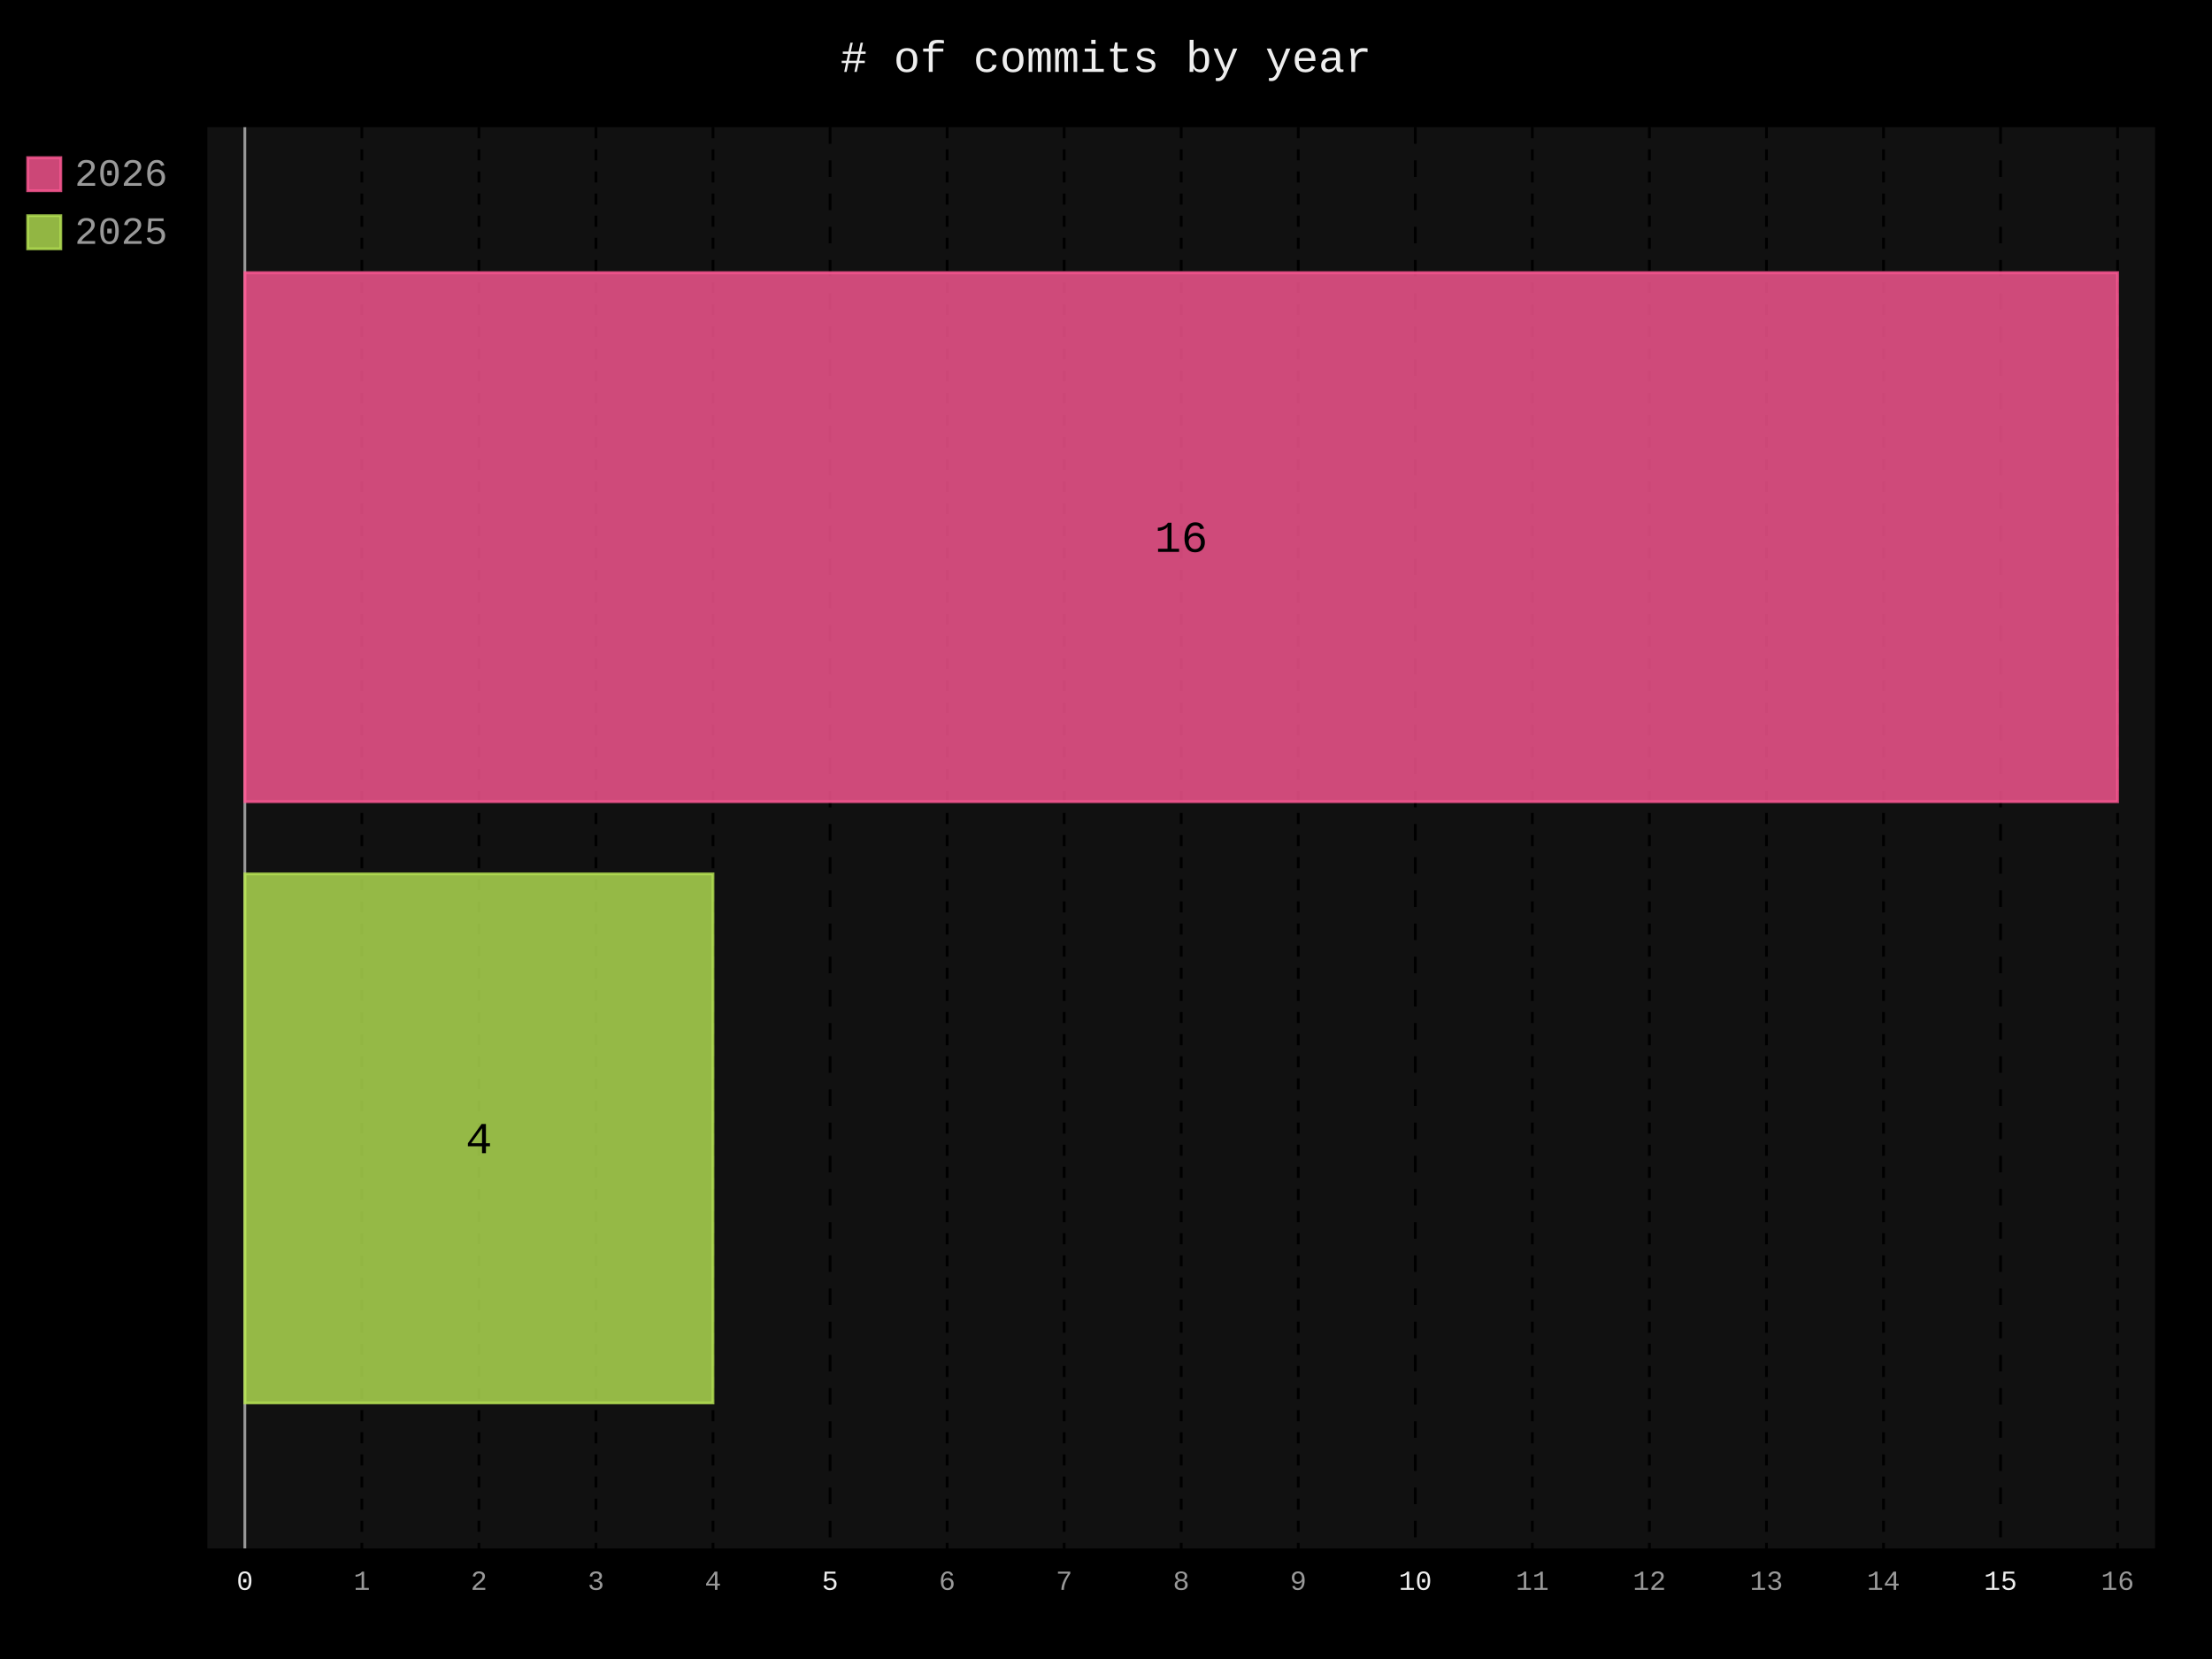
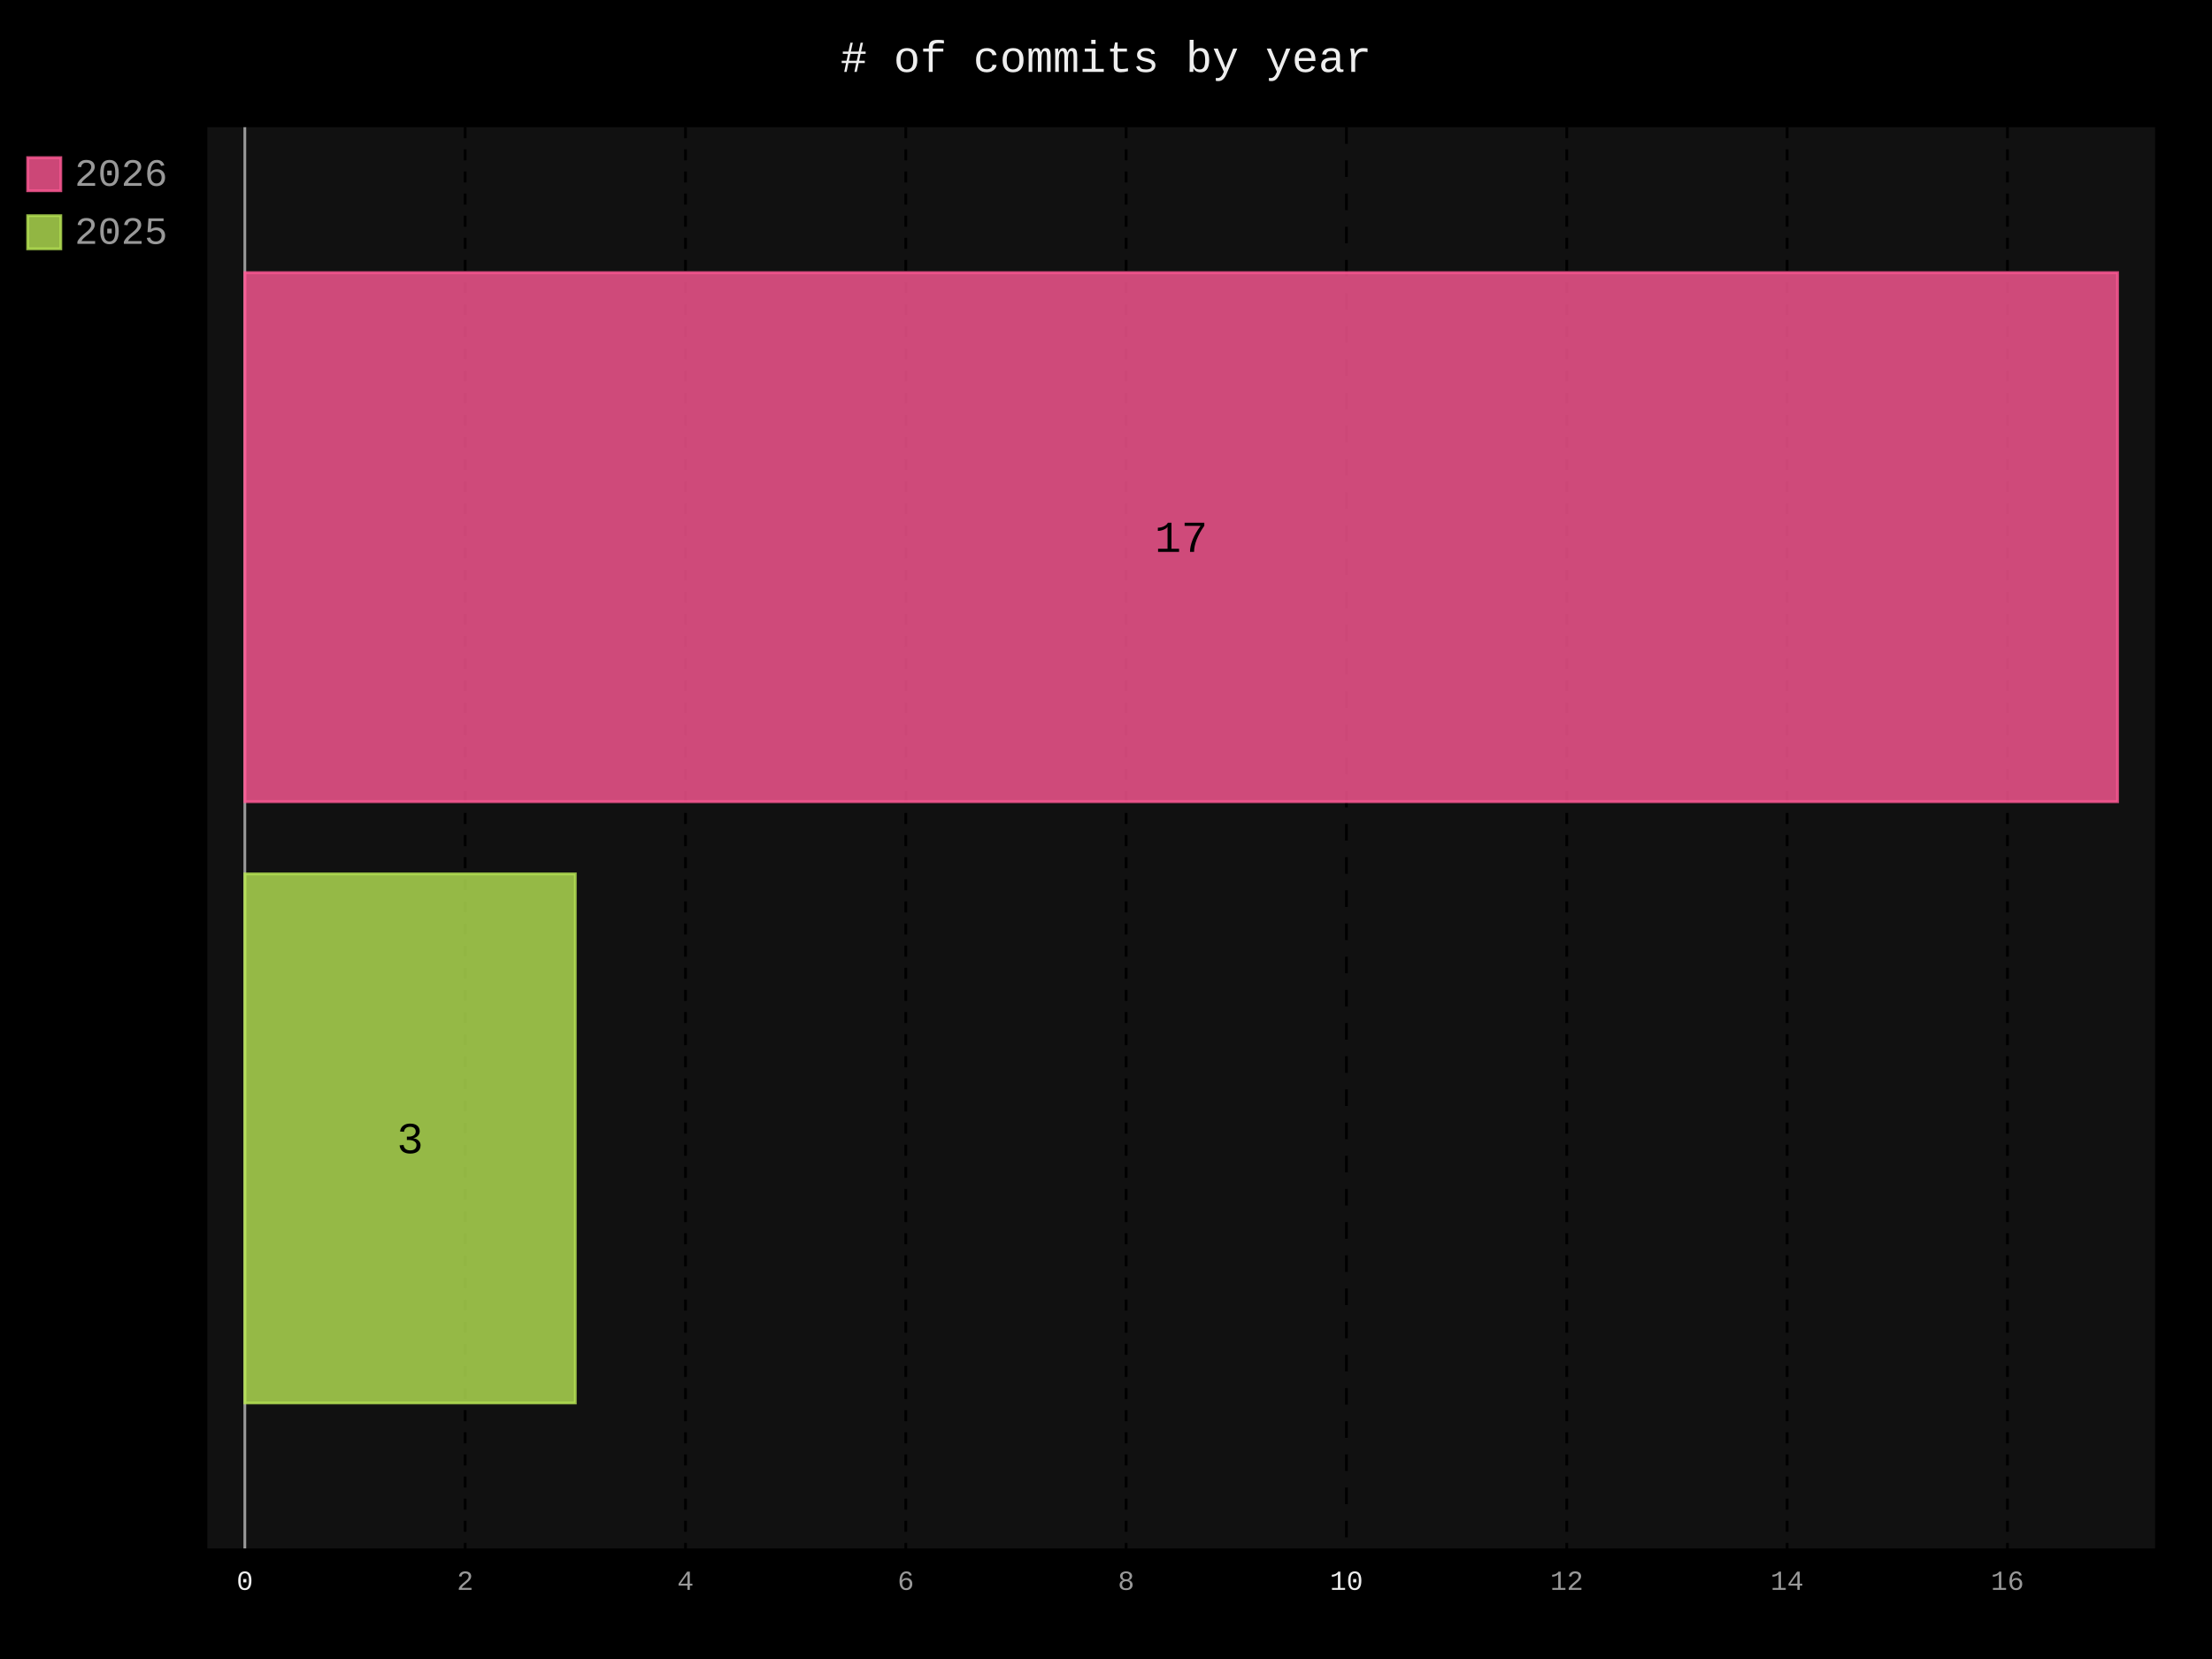
- <svg xmlns="http://www.w3.org/2000/svg" id="chart-93724c1d-2812-4949-8ff0-02ff86559b57" class="pygal-chart" viewBox="0 0 800 600">
+ <svg xmlns="http://www.w3.org/2000/svg" id="chart-8618d6d9-03af-430a-8c9f-53880d5b9604" class="pygal-chart" viewBox="0 0 800 600">
  <defs>
-     <style type="text/css">#chart-93724c1d-2812-4949-8ff0-02ff86559b57{-webkit-user-select:none;-webkit-font-smoothing:antialiased;font-family:Consolas,"Liberation Mono",Menlo,Courier,monospace}#chart-93724c1d-2812-4949-8ff0-02ff86559b57 .title{font-family:Consolas,"Liberation Mono",Menlo,Courier,monospace;font-size:16px}#chart-93724c1d-2812-4949-8ff0-02ff86559b57 .legends .legend text{font-family:Consolas,"Liberation Mono",Menlo,Courier,monospace;font-size:14px}#chart-93724c1d-2812-4949-8ff0-02ff86559b57 .axis text{font-family:Consolas,"Liberation Mono",Menlo,Courier,monospace;font-size:10px}#chart-93724c1d-2812-4949-8ff0-02ff86559b57 .axis text.major{font-family:Consolas,"Liberation Mono",Menlo,Courier,monospace;font-size:10px}#chart-93724c1d-2812-4949-8ff0-02ff86559b57 .text-overlay text.value{font-family:Consolas,"Liberation Mono",Menlo,Courier,monospace;font-size:16px}#chart-93724c1d-2812-4949-8ff0-02ff86559b57 .text-overlay text.label{font-family:Consolas,"Liberation Mono",Menlo,Courier,monospace;font-size:10px}#chart-93724c1d-2812-4949-8ff0-02ff86559b57 .tooltip{font-family:Consolas,"Liberation Mono",Menlo,Courier,monospace;font-size:14px}#chart-93724c1d-2812-4949-8ff0-02ff86559b57 text.no_data{font-family:Consolas,"Liberation Mono",Menlo,Courier,monospace;font-size:64px}
- #chart-93724c1d-2812-4949-8ff0-02ff86559b57{background-color:black}#chart-93724c1d-2812-4949-8ff0-02ff86559b57 path,#chart-93724c1d-2812-4949-8ff0-02ff86559b57 line,#chart-93724c1d-2812-4949-8ff0-02ff86559b57 rect,#chart-93724c1d-2812-4949-8ff0-02ff86559b57 circle{-webkit-transition:250ms;-moz-transition:250ms;transition:250ms}#chart-93724c1d-2812-4949-8ff0-02ff86559b57 .graph &gt; .background{fill:black}#chart-93724c1d-2812-4949-8ff0-02ff86559b57 .plot &gt; .background{fill:#111}#chart-93724c1d-2812-4949-8ff0-02ff86559b57 .graph{fill:#999}#chart-93724c1d-2812-4949-8ff0-02ff86559b57 text.no_data{fill:#eee}#chart-93724c1d-2812-4949-8ff0-02ff86559b57 .title{fill:#eee}#chart-93724c1d-2812-4949-8ff0-02ff86559b57 .legends .legend text{fill:#999}#chart-93724c1d-2812-4949-8ff0-02ff86559b57 .legends .legend:hover text{fill:#eee}#chart-93724c1d-2812-4949-8ff0-02ff86559b57 .axis .line{stroke:#eee}#chart-93724c1d-2812-4949-8ff0-02ff86559b57 .axis .guide.line{stroke:#555}#chart-93724c1d-2812-4949-8ff0-02ff86559b57 .axis .major.line{stroke:#999}#chart-93724c1d-2812-4949-8ff0-02ff86559b57 .axis text.major{fill:#eee}#chart-93724c1d-2812-4949-8ff0-02ff86559b57 .axis.y .guides:hover .guide.line,#chart-93724c1d-2812-4949-8ff0-02ff86559b57 .line-graph .axis.x .guides:hover .guide.line,#chart-93724c1d-2812-4949-8ff0-02ff86559b57 .stackedline-graph .axis.x .guides:hover .guide.line,#chart-93724c1d-2812-4949-8ff0-02ff86559b57 .xy-graph .axis.x .guides:hover .guide.line{stroke:#eee}#chart-93724c1d-2812-4949-8ff0-02ff86559b57 .axis .guides:hover text{fill:#eee}#chart-93724c1d-2812-4949-8ff0-02ff86559b57 .reactive{fill-opacity:.8;stroke-opacity:.8;stroke-width:1}#chart-93724c1d-2812-4949-8ff0-02ff86559b57 .ci{stroke:#999}#chart-93724c1d-2812-4949-8ff0-02ff86559b57 .reactive.active,#chart-93724c1d-2812-4949-8ff0-02ff86559b57 .active .reactive{fill-opacity:.4;stroke-opacity:.9;stroke-width:4}#chart-93724c1d-2812-4949-8ff0-02ff86559b57 .ci .reactive.active{stroke-width:1.5}#chart-93724c1d-2812-4949-8ff0-02ff86559b57 .series text{fill:#eee}#chart-93724c1d-2812-4949-8ff0-02ff86559b57 .tooltip rect{fill:#111;stroke:#eee;-webkit-transition:opacity 250ms;-moz-transition:opacity 250ms;transition:opacity 250ms}#chart-93724c1d-2812-4949-8ff0-02ff86559b57 .tooltip .label{fill:#999}#chart-93724c1d-2812-4949-8ff0-02ff86559b57 .tooltip .label{fill:#999}#chart-93724c1d-2812-4949-8ff0-02ff86559b57 .tooltip .legend{font-size:.8em;fill:#555}#chart-93724c1d-2812-4949-8ff0-02ff86559b57 .tooltip .x_label{font-size:.6em;fill:#eee}#chart-93724c1d-2812-4949-8ff0-02ff86559b57 .tooltip .xlink{font-size:.5em;text-decoration:underline}#chart-93724c1d-2812-4949-8ff0-02ff86559b57 .tooltip .value{font-size:1.5em}#chart-93724c1d-2812-4949-8ff0-02ff86559b57 .bound{font-size:.5em}#chart-93724c1d-2812-4949-8ff0-02ff86559b57 .max-value{font-size:.75em;fill:#555}#chart-93724c1d-2812-4949-8ff0-02ff86559b57 .map-element{fill:#111;stroke:#555 !important}#chart-93724c1d-2812-4949-8ff0-02ff86559b57 .map-element .reactive{fill-opacity:inherit;stroke-opacity:inherit}#chart-93724c1d-2812-4949-8ff0-02ff86559b57 .color-0,#chart-93724c1d-2812-4949-8ff0-02ff86559b57 .color-0 a:visited{stroke:#ff5995;fill:#ff5995}#chart-93724c1d-2812-4949-8ff0-02ff86559b57 .color-1,#chart-93724c1d-2812-4949-8ff0-02ff86559b57 .color-1 a:visited{stroke:#b6e354;fill:#b6e354}#chart-93724c1d-2812-4949-8ff0-02ff86559b57 .text-overlay .color-0 text{fill:black}#chart-93724c1d-2812-4949-8ff0-02ff86559b57 .text-overlay .color-1 text{fill:black}
- #chart-93724c1d-2812-4949-8ff0-02ff86559b57 text.no_data{text-anchor:middle}#chart-93724c1d-2812-4949-8ff0-02ff86559b57 .guide.line{fill:none}#chart-93724c1d-2812-4949-8ff0-02ff86559b57 .centered{text-anchor:middle}#chart-93724c1d-2812-4949-8ff0-02ff86559b57 .title{text-anchor:middle}#chart-93724c1d-2812-4949-8ff0-02ff86559b57 .legends .legend text{fill-opacity:1}#chart-93724c1d-2812-4949-8ff0-02ff86559b57 .axis.x text{text-anchor:middle}#chart-93724c1d-2812-4949-8ff0-02ff86559b57 .axis.x:not(.web) text[transform]{text-anchor:start}#chart-93724c1d-2812-4949-8ff0-02ff86559b57 .axis.x:not(.web) text[transform].backwards{text-anchor:end}#chart-93724c1d-2812-4949-8ff0-02ff86559b57 .axis.y text{text-anchor:end}#chart-93724c1d-2812-4949-8ff0-02ff86559b57 .axis.y text[transform].backwards{text-anchor:start}#chart-93724c1d-2812-4949-8ff0-02ff86559b57 .axis.y2 text{text-anchor:start}#chart-93724c1d-2812-4949-8ff0-02ff86559b57 .axis.y2 text[transform].backwards{text-anchor:end}#chart-93724c1d-2812-4949-8ff0-02ff86559b57 .axis .guide.line{stroke-dasharray:4,4;stroke:black}#chart-93724c1d-2812-4949-8ff0-02ff86559b57 .axis .major.guide.line{stroke-dasharray:6,6;stroke:black}#chart-93724c1d-2812-4949-8ff0-02ff86559b57 .horizontal .axis.y .guide.line,#chart-93724c1d-2812-4949-8ff0-02ff86559b57 .horizontal .axis.y2 .guide.line,#chart-93724c1d-2812-4949-8ff0-02ff86559b57 .vertical .axis.x .guide.line{opacity:0}#chart-93724c1d-2812-4949-8ff0-02ff86559b57 .horizontal .axis.always_show .guide.line,#chart-93724c1d-2812-4949-8ff0-02ff86559b57 .vertical .axis.always_show .guide.line{opacity:1 !important}#chart-93724c1d-2812-4949-8ff0-02ff86559b57 .axis.y .guides:hover .guide.line,#chart-93724c1d-2812-4949-8ff0-02ff86559b57 .axis.y2 .guides:hover .guide.line,#chart-93724c1d-2812-4949-8ff0-02ff86559b57 .axis.x .guides:hover .guide.line{opacity:1}#chart-93724c1d-2812-4949-8ff0-02ff86559b57 .axis .guides:hover text{opacity:1}#chart-93724c1d-2812-4949-8ff0-02ff86559b57 .nofill{fill:none}#chart-93724c1d-2812-4949-8ff0-02ff86559b57 .subtle-fill{fill-opacity:.2}#chart-93724c1d-2812-4949-8ff0-02ff86559b57 .dot{stroke-width:1px;fill-opacity:1;stroke-opacity:1}#chart-93724c1d-2812-4949-8ff0-02ff86559b57 .dot.active{stroke-width:5px}#chart-93724c1d-2812-4949-8ff0-02ff86559b57 .dot.negative{fill:transparent}#chart-93724c1d-2812-4949-8ff0-02ff86559b57 text,#chart-93724c1d-2812-4949-8ff0-02ff86559b57 tspan{stroke:none !important}#chart-93724c1d-2812-4949-8ff0-02ff86559b57 .series text.active{opacity:1}#chart-93724c1d-2812-4949-8ff0-02ff86559b57 .tooltip rect{fill-opacity:.95;stroke-width:.5}#chart-93724c1d-2812-4949-8ff0-02ff86559b57 .tooltip text{fill-opacity:1}#chart-93724c1d-2812-4949-8ff0-02ff86559b57 .showable{visibility:hidden}#chart-93724c1d-2812-4949-8ff0-02ff86559b57 .showable.shown{visibility:visible}#chart-93724c1d-2812-4949-8ff0-02ff86559b57 .gauge-background{fill:rgba(229,229,229,1);stroke:none}#chart-93724c1d-2812-4949-8ff0-02ff86559b57 .bg-lines{stroke:black;stroke-width:2px}</style>
+     <style type="text/css">#chart-8618d6d9-03af-430a-8c9f-53880d5b9604{-webkit-user-select:none;-webkit-font-smoothing:antialiased;font-family:Consolas,"Liberation Mono",Menlo,Courier,monospace}#chart-8618d6d9-03af-430a-8c9f-53880d5b9604 .title{font-family:Consolas,"Liberation Mono",Menlo,Courier,monospace;font-size:16px}#chart-8618d6d9-03af-430a-8c9f-53880d5b9604 .legends .legend text{font-family:Consolas,"Liberation Mono",Menlo,Courier,monospace;font-size:14px}#chart-8618d6d9-03af-430a-8c9f-53880d5b9604 .axis text{font-family:Consolas,"Liberation Mono",Menlo,Courier,monospace;font-size:10px}#chart-8618d6d9-03af-430a-8c9f-53880d5b9604 .axis text.major{font-family:Consolas,"Liberation Mono",Menlo,Courier,monospace;font-size:10px}#chart-8618d6d9-03af-430a-8c9f-53880d5b9604 .text-overlay text.value{font-family:Consolas,"Liberation Mono",Menlo,Courier,monospace;font-size:16px}#chart-8618d6d9-03af-430a-8c9f-53880d5b9604 .text-overlay text.label{font-family:Consolas,"Liberation Mono",Menlo,Courier,monospace;font-size:10px}#chart-8618d6d9-03af-430a-8c9f-53880d5b9604 .tooltip{font-family:Consolas,"Liberation Mono",Menlo,Courier,monospace;font-size:14px}#chart-8618d6d9-03af-430a-8c9f-53880d5b9604 text.no_data{font-family:Consolas,"Liberation Mono",Menlo,Courier,monospace;font-size:64px}
+ #chart-8618d6d9-03af-430a-8c9f-53880d5b9604{background-color:black}#chart-8618d6d9-03af-430a-8c9f-53880d5b9604 path,#chart-8618d6d9-03af-430a-8c9f-53880d5b9604 line,#chart-8618d6d9-03af-430a-8c9f-53880d5b9604 rect,#chart-8618d6d9-03af-430a-8c9f-53880d5b9604 circle{-webkit-transition:250ms;-moz-transition:250ms;transition:250ms}#chart-8618d6d9-03af-430a-8c9f-53880d5b9604 .graph &gt; .background{fill:black}#chart-8618d6d9-03af-430a-8c9f-53880d5b9604 .plot &gt; .background{fill:#111}#chart-8618d6d9-03af-430a-8c9f-53880d5b9604 .graph{fill:#999}#chart-8618d6d9-03af-430a-8c9f-53880d5b9604 text.no_data{fill:#eee}#chart-8618d6d9-03af-430a-8c9f-53880d5b9604 .title{fill:#eee}#chart-8618d6d9-03af-430a-8c9f-53880d5b9604 .legends .legend text{fill:#999}#chart-8618d6d9-03af-430a-8c9f-53880d5b9604 .legends .legend:hover text{fill:#eee}#chart-8618d6d9-03af-430a-8c9f-53880d5b9604 .axis .line{stroke:#eee}#chart-8618d6d9-03af-430a-8c9f-53880d5b9604 .axis .guide.line{stroke:#555}#chart-8618d6d9-03af-430a-8c9f-53880d5b9604 .axis .major.line{stroke:#999}#chart-8618d6d9-03af-430a-8c9f-53880d5b9604 .axis text.major{fill:#eee}#chart-8618d6d9-03af-430a-8c9f-53880d5b9604 .axis.y .guides:hover .guide.line,#chart-8618d6d9-03af-430a-8c9f-53880d5b9604 .line-graph .axis.x .guides:hover .guide.line,#chart-8618d6d9-03af-430a-8c9f-53880d5b9604 .stackedline-graph .axis.x .guides:hover .guide.line,#chart-8618d6d9-03af-430a-8c9f-53880d5b9604 .xy-graph .axis.x .guides:hover .guide.line{stroke:#eee}#chart-8618d6d9-03af-430a-8c9f-53880d5b9604 .axis .guides:hover text{fill:#eee}#chart-8618d6d9-03af-430a-8c9f-53880d5b9604 .reactive{fill-opacity:.8;stroke-opacity:.8;stroke-width:1}#chart-8618d6d9-03af-430a-8c9f-53880d5b9604 .ci{stroke:#999}#chart-8618d6d9-03af-430a-8c9f-53880d5b9604 .reactive.active,#chart-8618d6d9-03af-430a-8c9f-53880d5b9604 .active .reactive{fill-opacity:.4;stroke-opacity:.9;stroke-width:4}#chart-8618d6d9-03af-430a-8c9f-53880d5b9604 .ci .reactive.active{stroke-width:1.5}#chart-8618d6d9-03af-430a-8c9f-53880d5b9604 .series text{fill:#eee}#chart-8618d6d9-03af-430a-8c9f-53880d5b9604 .tooltip rect{fill:#111;stroke:#eee;-webkit-transition:opacity 250ms;-moz-transition:opacity 250ms;transition:opacity 250ms}#chart-8618d6d9-03af-430a-8c9f-53880d5b9604 .tooltip .label{fill:#999}#chart-8618d6d9-03af-430a-8c9f-53880d5b9604 .tooltip .label{fill:#999}#chart-8618d6d9-03af-430a-8c9f-53880d5b9604 .tooltip .legend{font-size:.8em;fill:#555}#chart-8618d6d9-03af-430a-8c9f-53880d5b9604 .tooltip .x_label{font-size:.6em;fill:#eee}#chart-8618d6d9-03af-430a-8c9f-53880d5b9604 .tooltip .xlink{font-size:.5em;text-decoration:underline}#chart-8618d6d9-03af-430a-8c9f-53880d5b9604 .tooltip .value{font-size:1.5em}#chart-8618d6d9-03af-430a-8c9f-53880d5b9604 .bound{font-size:.5em}#chart-8618d6d9-03af-430a-8c9f-53880d5b9604 .max-value{font-size:.75em;fill:#555}#chart-8618d6d9-03af-430a-8c9f-53880d5b9604 .map-element{fill:#111;stroke:#555 !important}#chart-8618d6d9-03af-430a-8c9f-53880d5b9604 .map-element .reactive{fill-opacity:inherit;stroke-opacity:inherit}#chart-8618d6d9-03af-430a-8c9f-53880d5b9604 .color-0,#chart-8618d6d9-03af-430a-8c9f-53880d5b9604 .color-0 a:visited{stroke:#ff5995;fill:#ff5995}#chart-8618d6d9-03af-430a-8c9f-53880d5b9604 .color-1,#chart-8618d6d9-03af-430a-8c9f-53880d5b9604 .color-1 a:visited{stroke:#b6e354;fill:#b6e354}#chart-8618d6d9-03af-430a-8c9f-53880d5b9604 .text-overlay .color-0 text{fill:black}#chart-8618d6d9-03af-430a-8c9f-53880d5b9604 .text-overlay .color-1 text{fill:black}
+ #chart-8618d6d9-03af-430a-8c9f-53880d5b9604 text.no_data{text-anchor:middle}#chart-8618d6d9-03af-430a-8c9f-53880d5b9604 .guide.line{fill:none}#chart-8618d6d9-03af-430a-8c9f-53880d5b9604 .centered{text-anchor:middle}#chart-8618d6d9-03af-430a-8c9f-53880d5b9604 .title{text-anchor:middle}#chart-8618d6d9-03af-430a-8c9f-53880d5b9604 .legends .legend text{fill-opacity:1}#chart-8618d6d9-03af-430a-8c9f-53880d5b9604 .axis.x text{text-anchor:middle}#chart-8618d6d9-03af-430a-8c9f-53880d5b9604 .axis.x:not(.web) text[transform]{text-anchor:start}#chart-8618d6d9-03af-430a-8c9f-53880d5b9604 .axis.x:not(.web) text[transform].backwards{text-anchor:end}#chart-8618d6d9-03af-430a-8c9f-53880d5b9604 .axis.y text{text-anchor:end}#chart-8618d6d9-03af-430a-8c9f-53880d5b9604 .axis.y text[transform].backwards{text-anchor:start}#chart-8618d6d9-03af-430a-8c9f-53880d5b9604 .axis.y2 text{text-anchor:start}#chart-8618d6d9-03af-430a-8c9f-53880d5b9604 .axis.y2 text[transform].backwards{text-anchor:end}#chart-8618d6d9-03af-430a-8c9f-53880d5b9604 .axis .guide.line{stroke-dasharray:4,4;stroke:black}#chart-8618d6d9-03af-430a-8c9f-53880d5b9604 .axis .major.guide.line{stroke-dasharray:6,6;stroke:black}#chart-8618d6d9-03af-430a-8c9f-53880d5b9604 .horizontal .axis.y .guide.line,#chart-8618d6d9-03af-430a-8c9f-53880d5b9604 .horizontal .axis.y2 .guide.line,#chart-8618d6d9-03af-430a-8c9f-53880d5b9604 .vertical .axis.x .guide.line{opacity:0}#chart-8618d6d9-03af-430a-8c9f-53880d5b9604 .horizontal .axis.always_show .guide.line,#chart-8618d6d9-03af-430a-8c9f-53880d5b9604 .vertical .axis.always_show .guide.line{opacity:1 !important}#chart-8618d6d9-03af-430a-8c9f-53880d5b9604 .axis.y .guides:hover .guide.line,#chart-8618d6d9-03af-430a-8c9f-53880d5b9604 .axis.y2 .guides:hover .guide.line,#chart-8618d6d9-03af-430a-8c9f-53880d5b9604 .axis.x .guides:hover .guide.line{opacity:1}#chart-8618d6d9-03af-430a-8c9f-53880d5b9604 .axis .guides:hover text{opacity:1}#chart-8618d6d9-03af-430a-8c9f-53880d5b9604 .nofill{fill:none}#chart-8618d6d9-03af-430a-8c9f-53880d5b9604 .subtle-fill{fill-opacity:.2}#chart-8618d6d9-03af-430a-8c9f-53880d5b9604 .dot{stroke-width:1px;fill-opacity:1;stroke-opacity:1}#chart-8618d6d9-03af-430a-8c9f-53880d5b9604 .dot.active{stroke-width:5px}#chart-8618d6d9-03af-430a-8c9f-53880d5b9604 .dot.negative{fill:transparent}#chart-8618d6d9-03af-430a-8c9f-53880d5b9604 text,#chart-8618d6d9-03af-430a-8c9f-53880d5b9604 tspan{stroke:none !important}#chart-8618d6d9-03af-430a-8c9f-53880d5b9604 .series text.active{opacity:1}#chart-8618d6d9-03af-430a-8c9f-53880d5b9604 .tooltip rect{fill-opacity:.95;stroke-width:.5}#chart-8618d6d9-03af-430a-8c9f-53880d5b9604 .tooltip text{fill-opacity:1}#chart-8618d6d9-03af-430a-8c9f-53880d5b9604 .showable{visibility:hidden}#chart-8618d6d9-03af-430a-8c9f-53880d5b9604 .showable.shown{visibility:visible}#chart-8618d6d9-03af-430a-8c9f-53880d5b9604 .gauge-background{fill:rgba(229,229,229,1);stroke:none}#chart-8618d6d9-03af-430a-8c9f-53880d5b9604 .bg-lines{stroke:black;stroke-width:2px}</style>
  </defs>
  <g class="graph horizontalbar-graph horizontal">
    <rect x="0" y="0" width="800" height="600" class="background" />
    <g transform="translate(75, 46)" class="plot">
      <rect x="0" y="0" width="704.4" height="514" class="background" />
      <g class="axis x always_show">
        <g class="guides">
          <path d="M13.546 0 v514" class="axis major line" />
          <text x="13.546" y="529.0" class="major">0</text>
        </g>
        <g class="guides">
-           <path d="M55.878 0 v514" class="guide line" />
-           <text x="55.878" y="529.0" class="">1</text>
+           <path d="M93.229 0 v514" class="guide line" />
+           <text x="93.229" y="529.0" class="">2</text>
        </g>
        <g class="guides">
-           <path d="M98.21 0 v514" class="guide line" />
-           <text x="98.21" y="529.0" class="">2</text>
+           <path d="M172.913 0 v514" class="guide line" />
+           <text x="172.913" y="529.0" class="">4</text>
        </g>
        <g class="guides">
-           <path d="M140.541 0 v514" class="guide line" />
-           <text x="140.541" y="529.0" class="">3</text>
+           <path d="M252.596 0 v514" class="guide line" />
+           <text x="252.596" y="529.0" class="">6</text>
        </g>
        <g class="guides">
-           <path d="M182.873 0 v514" class="guide line" />
-           <text x="182.873" y="529.0" class="">4</text>
+           <path d="M332.279 0 v514" class="guide line" />
+           <text x="332.279" y="529.0" class="">8</text>
        </g>
        <g class="guides">
-           <path d="M225.205 0 v514" class="major guide line" />
-           <text x="225.205" y="529.0" class="major">5</text>
+           <path d="M411.962 0 v514" class="major guide line" />
+           <text x="411.962" y="529.0" class="major">10</text>
        </g>
        <g class="guides">
-           <path d="M267.537 0 v514" class="guide line" />
-           <text x="267.537" y="529.0" class="">6</text>
+           <path d="M491.646 0 v514" class="guide line" />
+           <text x="491.646" y="529.0" class="">12</text>
        </g>
        <g class="guides">
-           <path d="M309.868 0 v514" class="guide line" />
-           <text x="309.868" y="529.0" class="">7</text>
+           <path d="M571.329 0 v514" class="guide line" />
+           <text x="571.329" y="529.0" class="">14</text>
        </g>
        <g class="guides">
-           <path d="M352.2 0 v514" class="guide line" />
-           <text x="352.2" y="529.0" class="">8</text>
-         </g>
-         <g class="guides">
-           <path d="M394.532 0 v514" class="guide line" />
-           <text x="394.532" y="529.0" class="">9</text>
-         </g>
-         <g class="guides">
-           <path d="M436.863 0 v514" class="major guide line" />
-           <text x="436.863" y="529.0" class="major">10</text>
-         </g>
-         <g class="guides">
-           <path d="M479.195 0 v514" class="guide line" />
-           <text x="479.195" y="529.0" class="">11</text>
-         </g>
-         <g class="guides">
-           <path d="M521.527 0 v514" class="guide line" />
-           <text x="521.527" y="529.0" class="">12</text>
-         </g>
-         <g class="guides">
-           <path d="M563.859 0 v514" class="guide line" />
-           <text x="563.859" y="529.0" class="">13</text>
-         </g>
-         <g class="guides">
-           <path d="M606.19 0 v514" class="guide line" />
-           <text x="606.19" y="529.0" class="">14</text>
-         </g>
-         <g class="guides">
-           <path d="M648.522 0 v514" class="major guide line" />
-           <text x="648.522" y="529.0" class="major">15</text>
-         </g>
-         <g class="guides">
-           <path d="M690.854 0 v514" class="guide line" />
-           <text x="690.854" y="529.0" class="">16</text>
+           <path d="M651.012 0 v514" class="guide line" />
+           <text x="651.012" y="529.0" class="">16</text>
        </g>
      </g>
      <g class="series serie-1 color-1">
        <g class="bars">
          <g class="bar">
-             <rect x="13.546" y="270.048" rx="0" ry="0" width="169.327" height="191.366" class="rect reactive tooltip-trigger" />
+             <rect x="13.546" y="270.048" rx="0" ry="0" width="119.525" height="191.366" class="rect reactive tooltip-trigger" />
          </g>
        </g>
      </g>
      <g class="series serie-0 color-0">
        <g class="bars">
          <g class="bar">
            <rect x="13.546" y="52.586" rx="0" ry="0" width="677.308" height="191.366" class="rect reactive tooltip-trigger" />
          </g>
        </g>
      </g>
    </g>
    <g class="titles">
      <text x="400.0" y="26" class="title plot_title"># of commits by year</text>
    </g>
    <g transform="translate(75, 46)" class="plot overlay">
      <g class="series serie-1 color-1" />
      <g class="series serie-0 color-0" />
    </g>
    <g transform="translate(75, 46)" class="plot text-overlay">
      <g class="series serie-1 color-1">
-         <text text-anchor="middle" x="98.21" y="371.064" class="value">4</text>
+         <text text-anchor="middle" x="73.309" y="371.064" class="value">3</text>
      </g>
      <g class="series serie-0 color-0">
-         <text text-anchor="middle" x="352.2" y="153.603" class="value">16</text>
+         <text text-anchor="middle" x="352.2" y="153.603" class="value">17</text>
      </g>
    </g>
    <g transform="translate(75, 46)" class="plot tooltip-overlay">
      <g transform="translate(0 0)" style="opacity: 0" class="tooltip">
        <rect rx="0" ry="0" width="0" height="0" class="tooltip-box" />
        <g class="text" />
      </g>
    </g>
    <g transform="translate(10, 56)" class="legends">
      <g id="activate-serie-0" class="legend reactive activate-serie">
        <rect x="0.0" y="1.0" width="12" height="12" class="color-0 reactive" />
        <text x="17.0" y="11.2">2026</text>
      </g>
      <g id="activate-serie-1" class="legend reactive activate-serie">
        <rect x="0.0" y="22.0" width="12" height="12" class="color-1 reactive" />
        <text x="17.0" y="32.2">2025</text>
      </g>
    </g>
    <g transform="translate(790, 56)" class="legends" />
  </g>
</svg>
